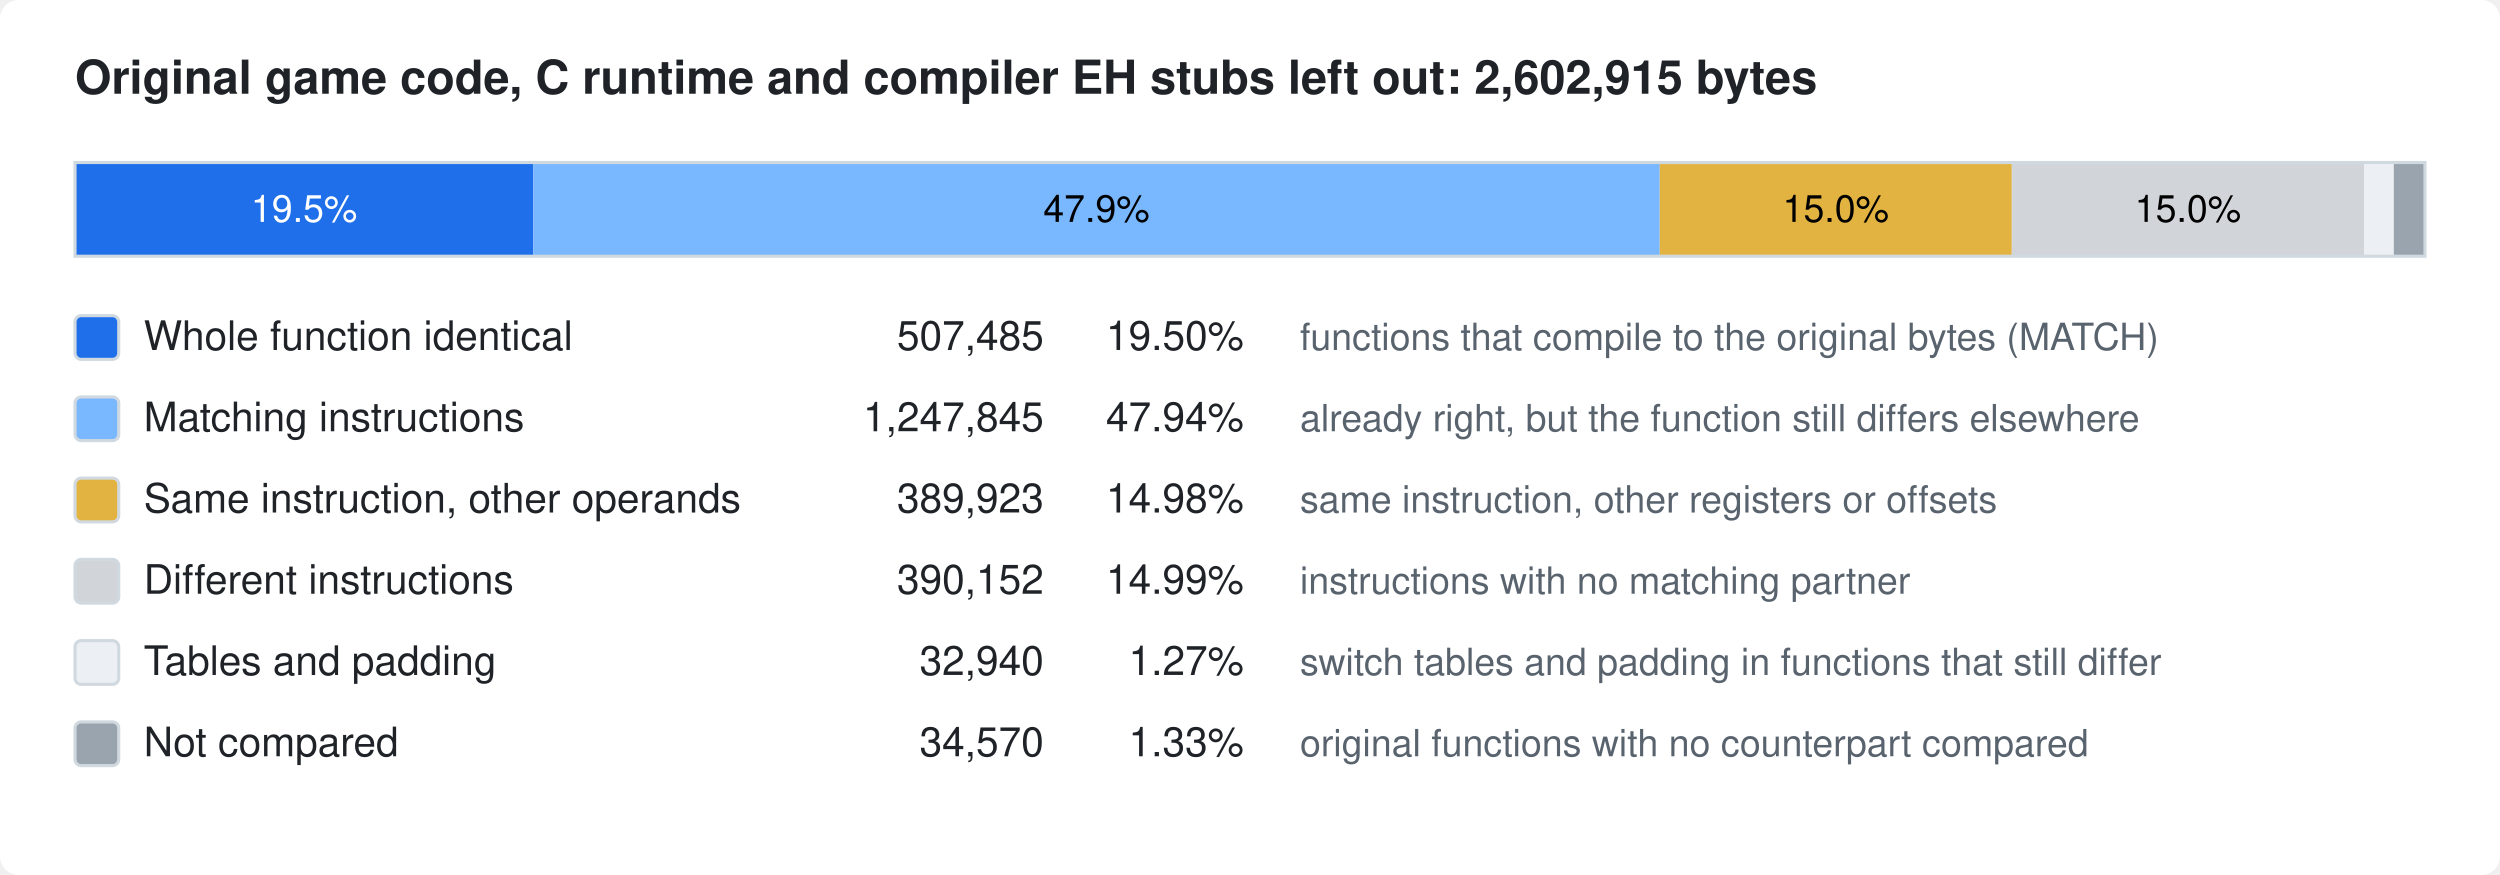
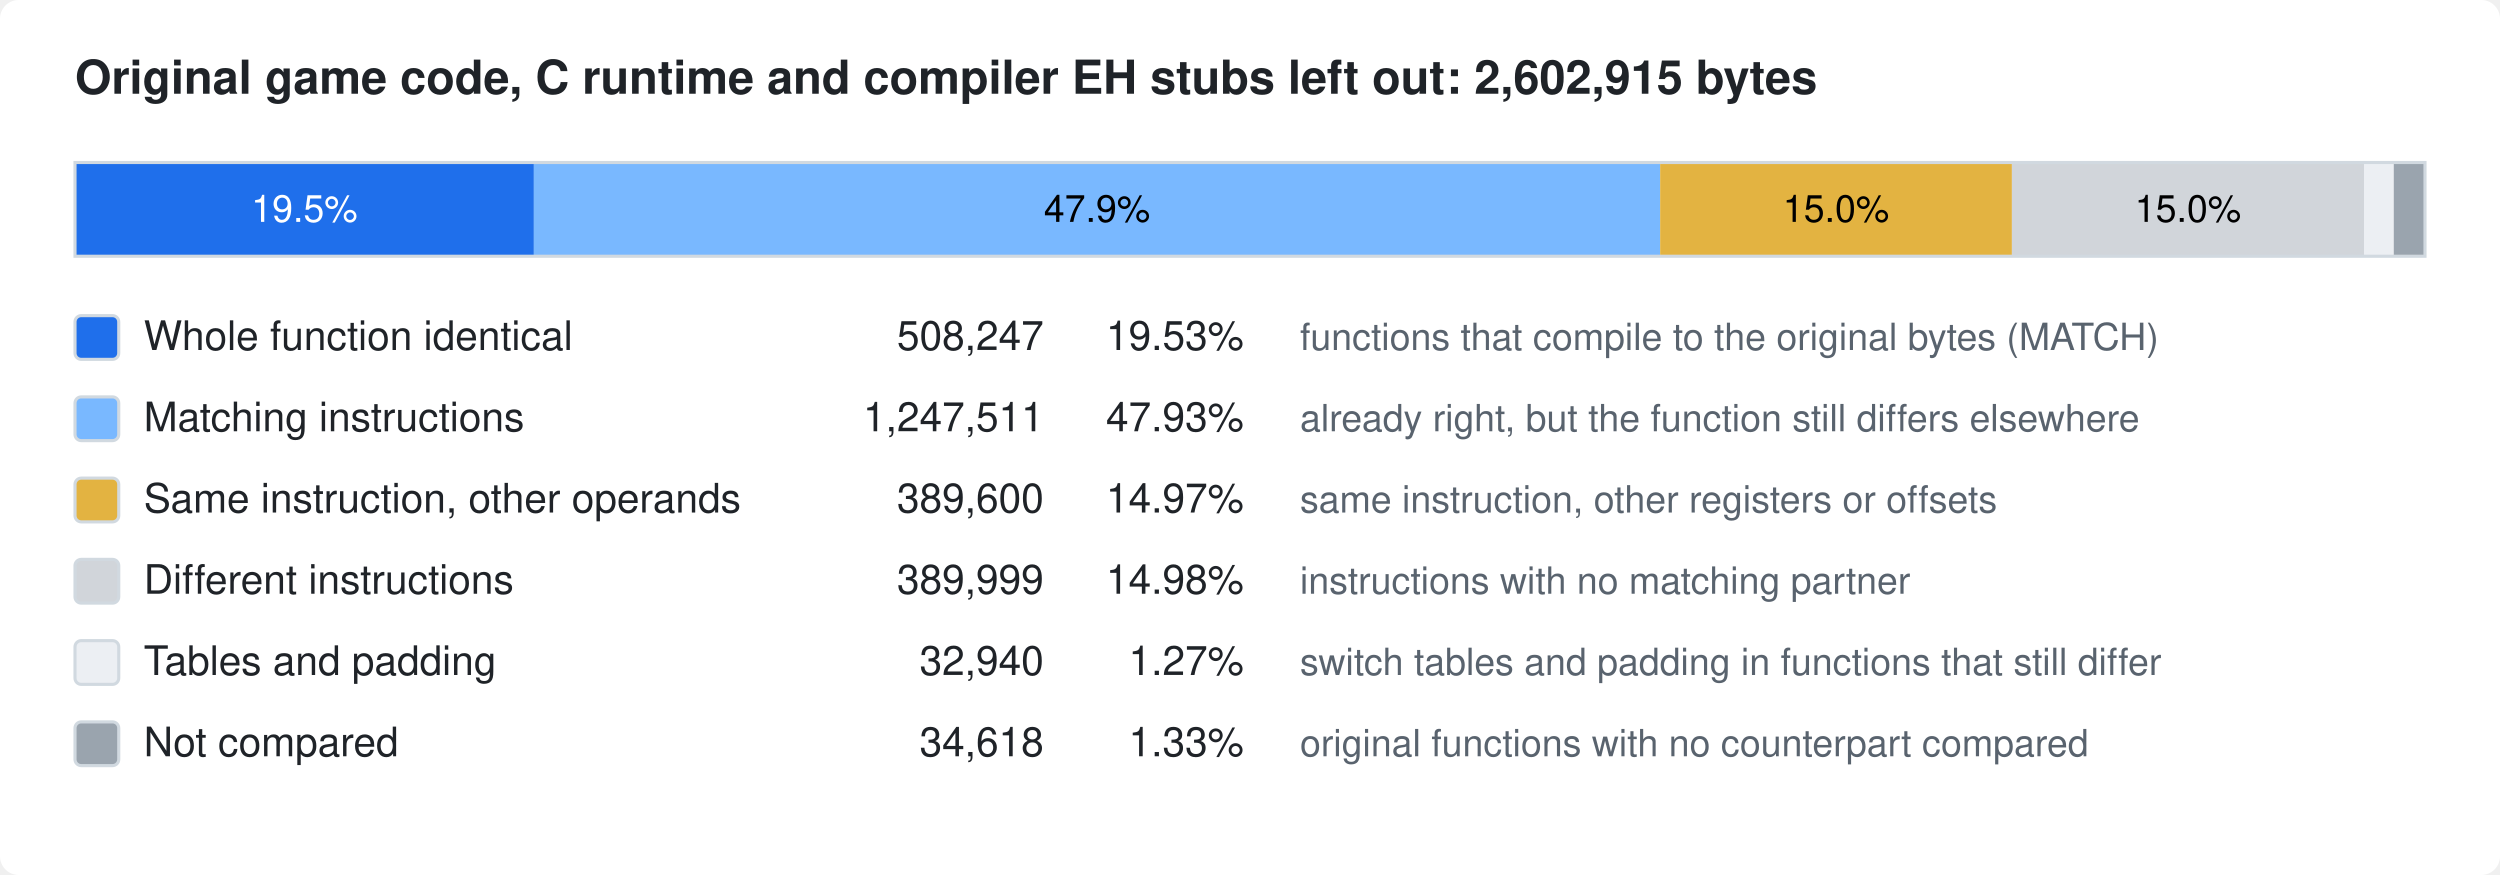
<svg xmlns="http://www.w3.org/2000/svg" width="800" height="280" viewBox="0 0 800 280" font-family="system-ui, -apple-system, Segoe UI, Helvetica, Arial, sans-serif">
  <rect width="800" height="280" rx="6" fill="#ffffff" />
  <text x="24" y="30" font-size="15" font-weight="600" fill="#1f2328">Original game code, C runtime and compiler EH stubs left out: 2,602,915 bytes</text>
-   <rect x="24.00" y="52" width="146.62" height="30" fill="#1f6feb" />
-   <text x="97.31" y="71" font-size="12" text-anchor="middle" fill="#ffffff">19.5%</text>
-   <rect x="170.62" y="52" width="360.51" height="30" fill="#79b8ff" />
-   <text x="350.87" y="71" font-size="12" text-anchor="middle" fill="#000000">47.9%</text>
-   <rect x="531.13" y="52" width="112.65" height="30" fill="#e3b341" />
-   <text x="587.45" y="71" font-size="12" text-anchor="middle" fill="#000000">15.0%</text>
-   <rect x="643.78" y="52" width="112.72" height="30" fill="#d1d5da" />
-   <text x="700.14" y="71" font-size="12" text-anchor="middle" fill="#000000">15.0%</text>
-   <rect x="756.50" y="52" width="9.52" height="30" fill="#eceff3" />
-   <rect x="766.01" y="52" width="9.99" height="30" fill="#9aa4ae" />
+   <rect x="24.00" y="52" width="146.84" height="30" fill="#1f6feb" />
+   <text x="97.42" y="71" font-size="12" text-anchor="middle" fill="#ffffff">19.5%</text>
+   <rect x="170.84" y="52" width="360.41" height="30" fill="#79b8ff" />
+   <text x="351.04" y="71" font-size="12" text-anchor="middle" fill="#000000">47.9%</text>
+   <rect x="531.25" y="52" width="112.56" height="30" fill="#e3b341" />
+   <text x="587.53" y="71" font-size="12" text-anchor="middle" fill="#000000">15.0%</text>
+   <rect x="643.81" y="52" width="112.67" height="30" fill="#d1d5da" />
+   <text x="700.15" y="71" font-size="12" text-anchor="middle" fill="#000000">15.0%</text>
+   <rect x="756.48" y="52" width="9.52" height="30" fill="#eceff3" />
+   <rect x="766.00" y="52" width="10.00" height="30" fill="#9aa4ae" />
  <rect x="24" y="52" width="752" height="30" fill="none" stroke="#d1d9e0" />
  <rect x="24" y="101" width="14" height="14" rx="2" fill="#1f6feb" stroke="#d1d9e0" />
  <text x="46" y="112" font-size="13" fill="#1f2328">Whole function identical</text>
-   <text x="334" y="112" font-size="13" text-anchor="end" fill="#1f2328">507,485</text>
-   <text x="398" y="112" font-size="13" text-anchor="end" fill="#1f2328">19.50%</text>
+   <text x="334" y="112" font-size="13" text-anchor="end" fill="#1f2328">508,247</text>
+   <text x="398" y="112" font-size="13" text-anchor="end" fill="#1f2328">19.53%</text>
  <text x="416" y="112" font-size="12" fill="#59636e">functions that compile to the original bytes (MATCH)</text>
  <rect x="24" y="127" width="14" height="14" rx="2" fill="#79b8ff" stroke="#d1d9e0" />
  <text x="46" y="138" font-size="13" fill="#1f2328">Matching instructions</text>
-   <text x="334" y="138" font-size="13" text-anchor="end" fill="#1f2328">1,247,845</text>
-   <text x="398" y="138" font-size="13" text-anchor="end" fill="#1f2328">47.94%</text>
+   <text x="334" y="138" font-size="13" text-anchor="end" fill="#1f2328">1,247,511</text>
+   <text x="398" y="138" font-size="13" text-anchor="end" fill="#1f2328">47.93%</text>
  <text x="416" y="138" font-size="12" fill="#59636e">already right, but the function still differs elsewhere</text>
  <rect x="24" y="153" width="14" height="14" rx="2" fill="#e3b341" stroke="#d1d9e0" />
  <text x="46" y="164" font-size="13" fill="#1f2328">Same instruction, other operands</text>
-   <text x="334" y="164" font-size="13" text-anchor="end" fill="#1f2328">389,923</text>
-   <text x="398" y="164" font-size="13" text-anchor="end" fill="#1f2328">14.98%</text>
+   <text x="334" y="164" font-size="13" text-anchor="end" fill="#1f2328">389,600</text>
+   <text x="398" y="164" font-size="13" text-anchor="end" fill="#1f2328">14.97%</text>
  <text x="416" y="164" font-size="12" fill="#59636e">same instruction, other registers or offsets</text>
  <rect x="24" y="179" width="14" height="14" rx="2" fill="#d1d5da" stroke="#d1d9e0" />
  <text x="46" y="190" font-size="13" fill="#1f2328">Different instructions</text>
-   <text x="334" y="190" font-size="13" text-anchor="end" fill="#1f2328">390,152</text>
-   <text x="398" y="190" font-size="13" text-anchor="end" fill="#1f2328">14.99%</text>
+   <text x="334" y="190" font-size="13" text-anchor="end" fill="#1f2328">389,999</text>
+   <text x="398" y="190" font-size="13" text-anchor="end" fill="#1f2328">14.98%</text>
  <text x="416" y="190" font-size="12" fill="#59636e">instructions with no matching partner</text>
  <rect x="24" y="205" width="14" height="14" rx="2" fill="#eceff3" stroke="#d1d9e0" />
  <text x="46" y="216" font-size="13" fill="#1f2328">Tables and padding</text>
  <text x="334" y="216" font-size="13" text-anchor="end" fill="#1f2328">32,940</text>
  <text x="398" y="216" font-size="13" text-anchor="end" fill="#1f2328">1.27%</text>
  <text x="416" y="216" font-size="12" fill="#59636e">switch tables and padding in functions that still differ</text>
  <rect x="24" y="231" width="14" height="14" rx="2" fill="#9aa4ae" stroke="#d1d9e0" />
  <text x="46" y="242" font-size="13" fill="#1f2328">Not compared</text>
-   <text x="334" y="242" font-size="13" text-anchor="end" fill="#1f2328">34,570</text>
+   <text x="334" y="242" font-size="13" text-anchor="end" fill="#1f2328">34,618</text>
  <text x="398" y="242" font-size="13" text-anchor="end" fill="#1f2328">1.33%</text>
  <text x="416" y="242" font-size="12" fill="#59636e">original functions with no counterpart compared</text>
</svg>
